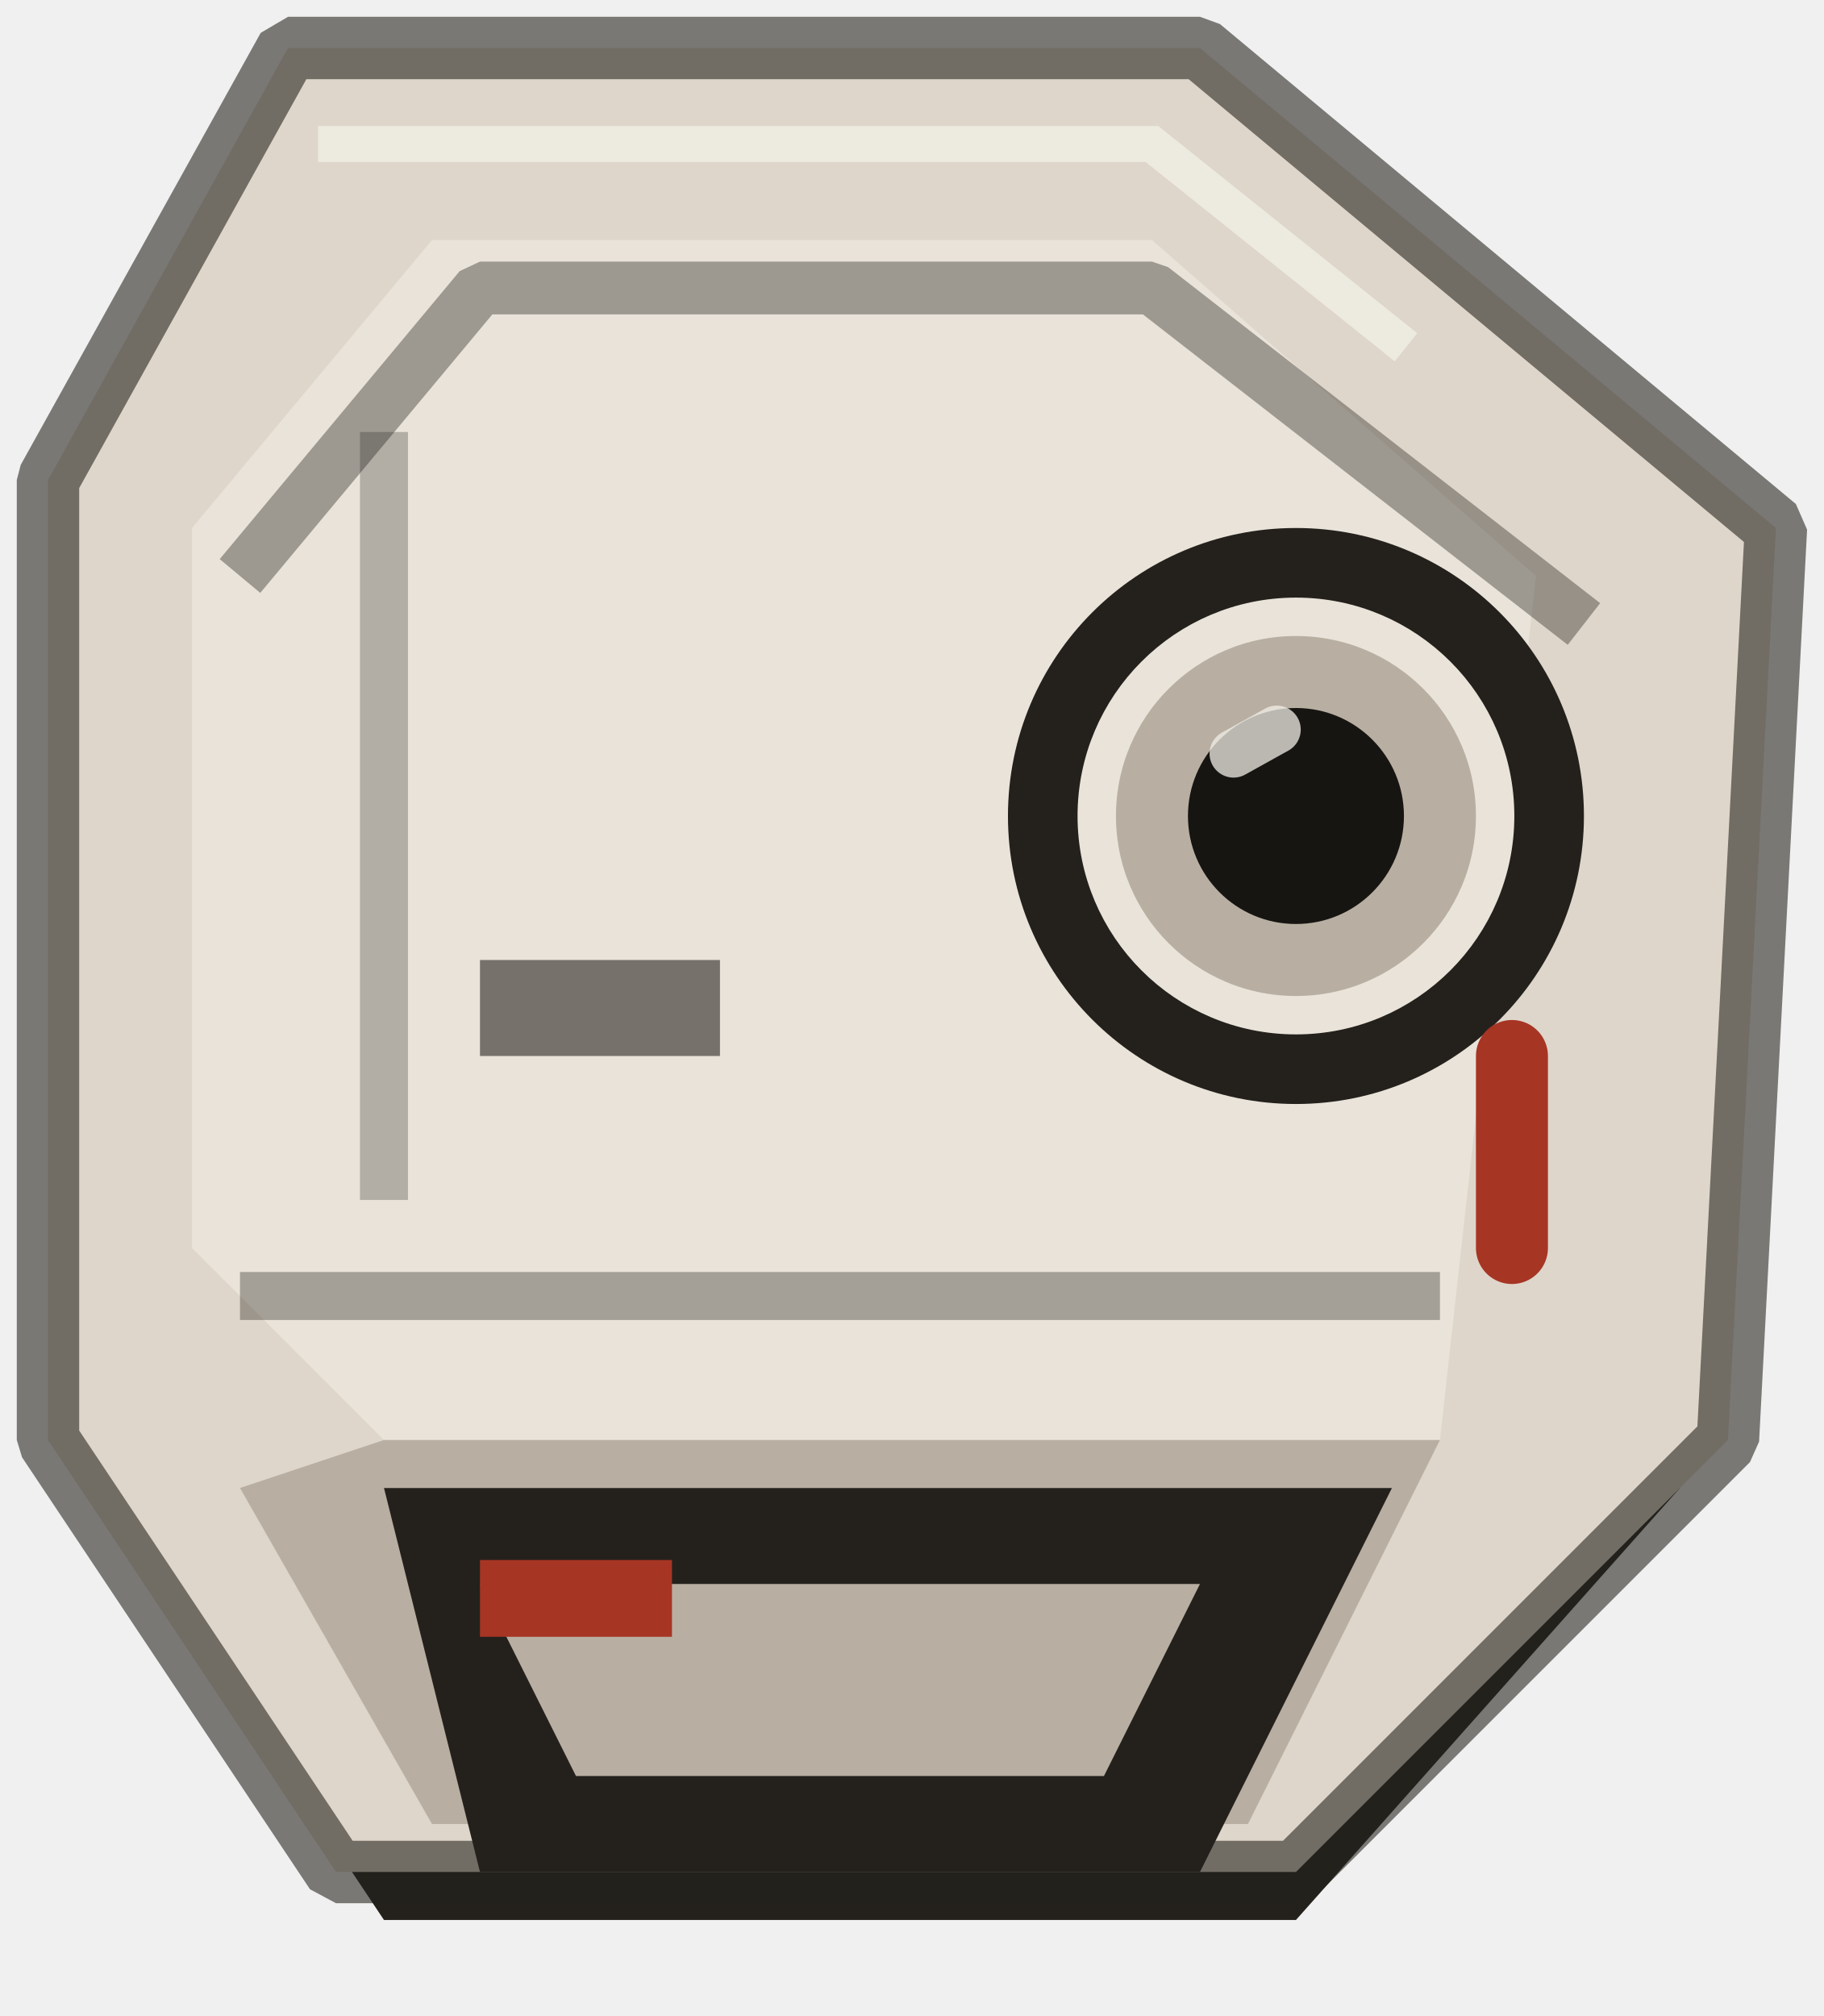
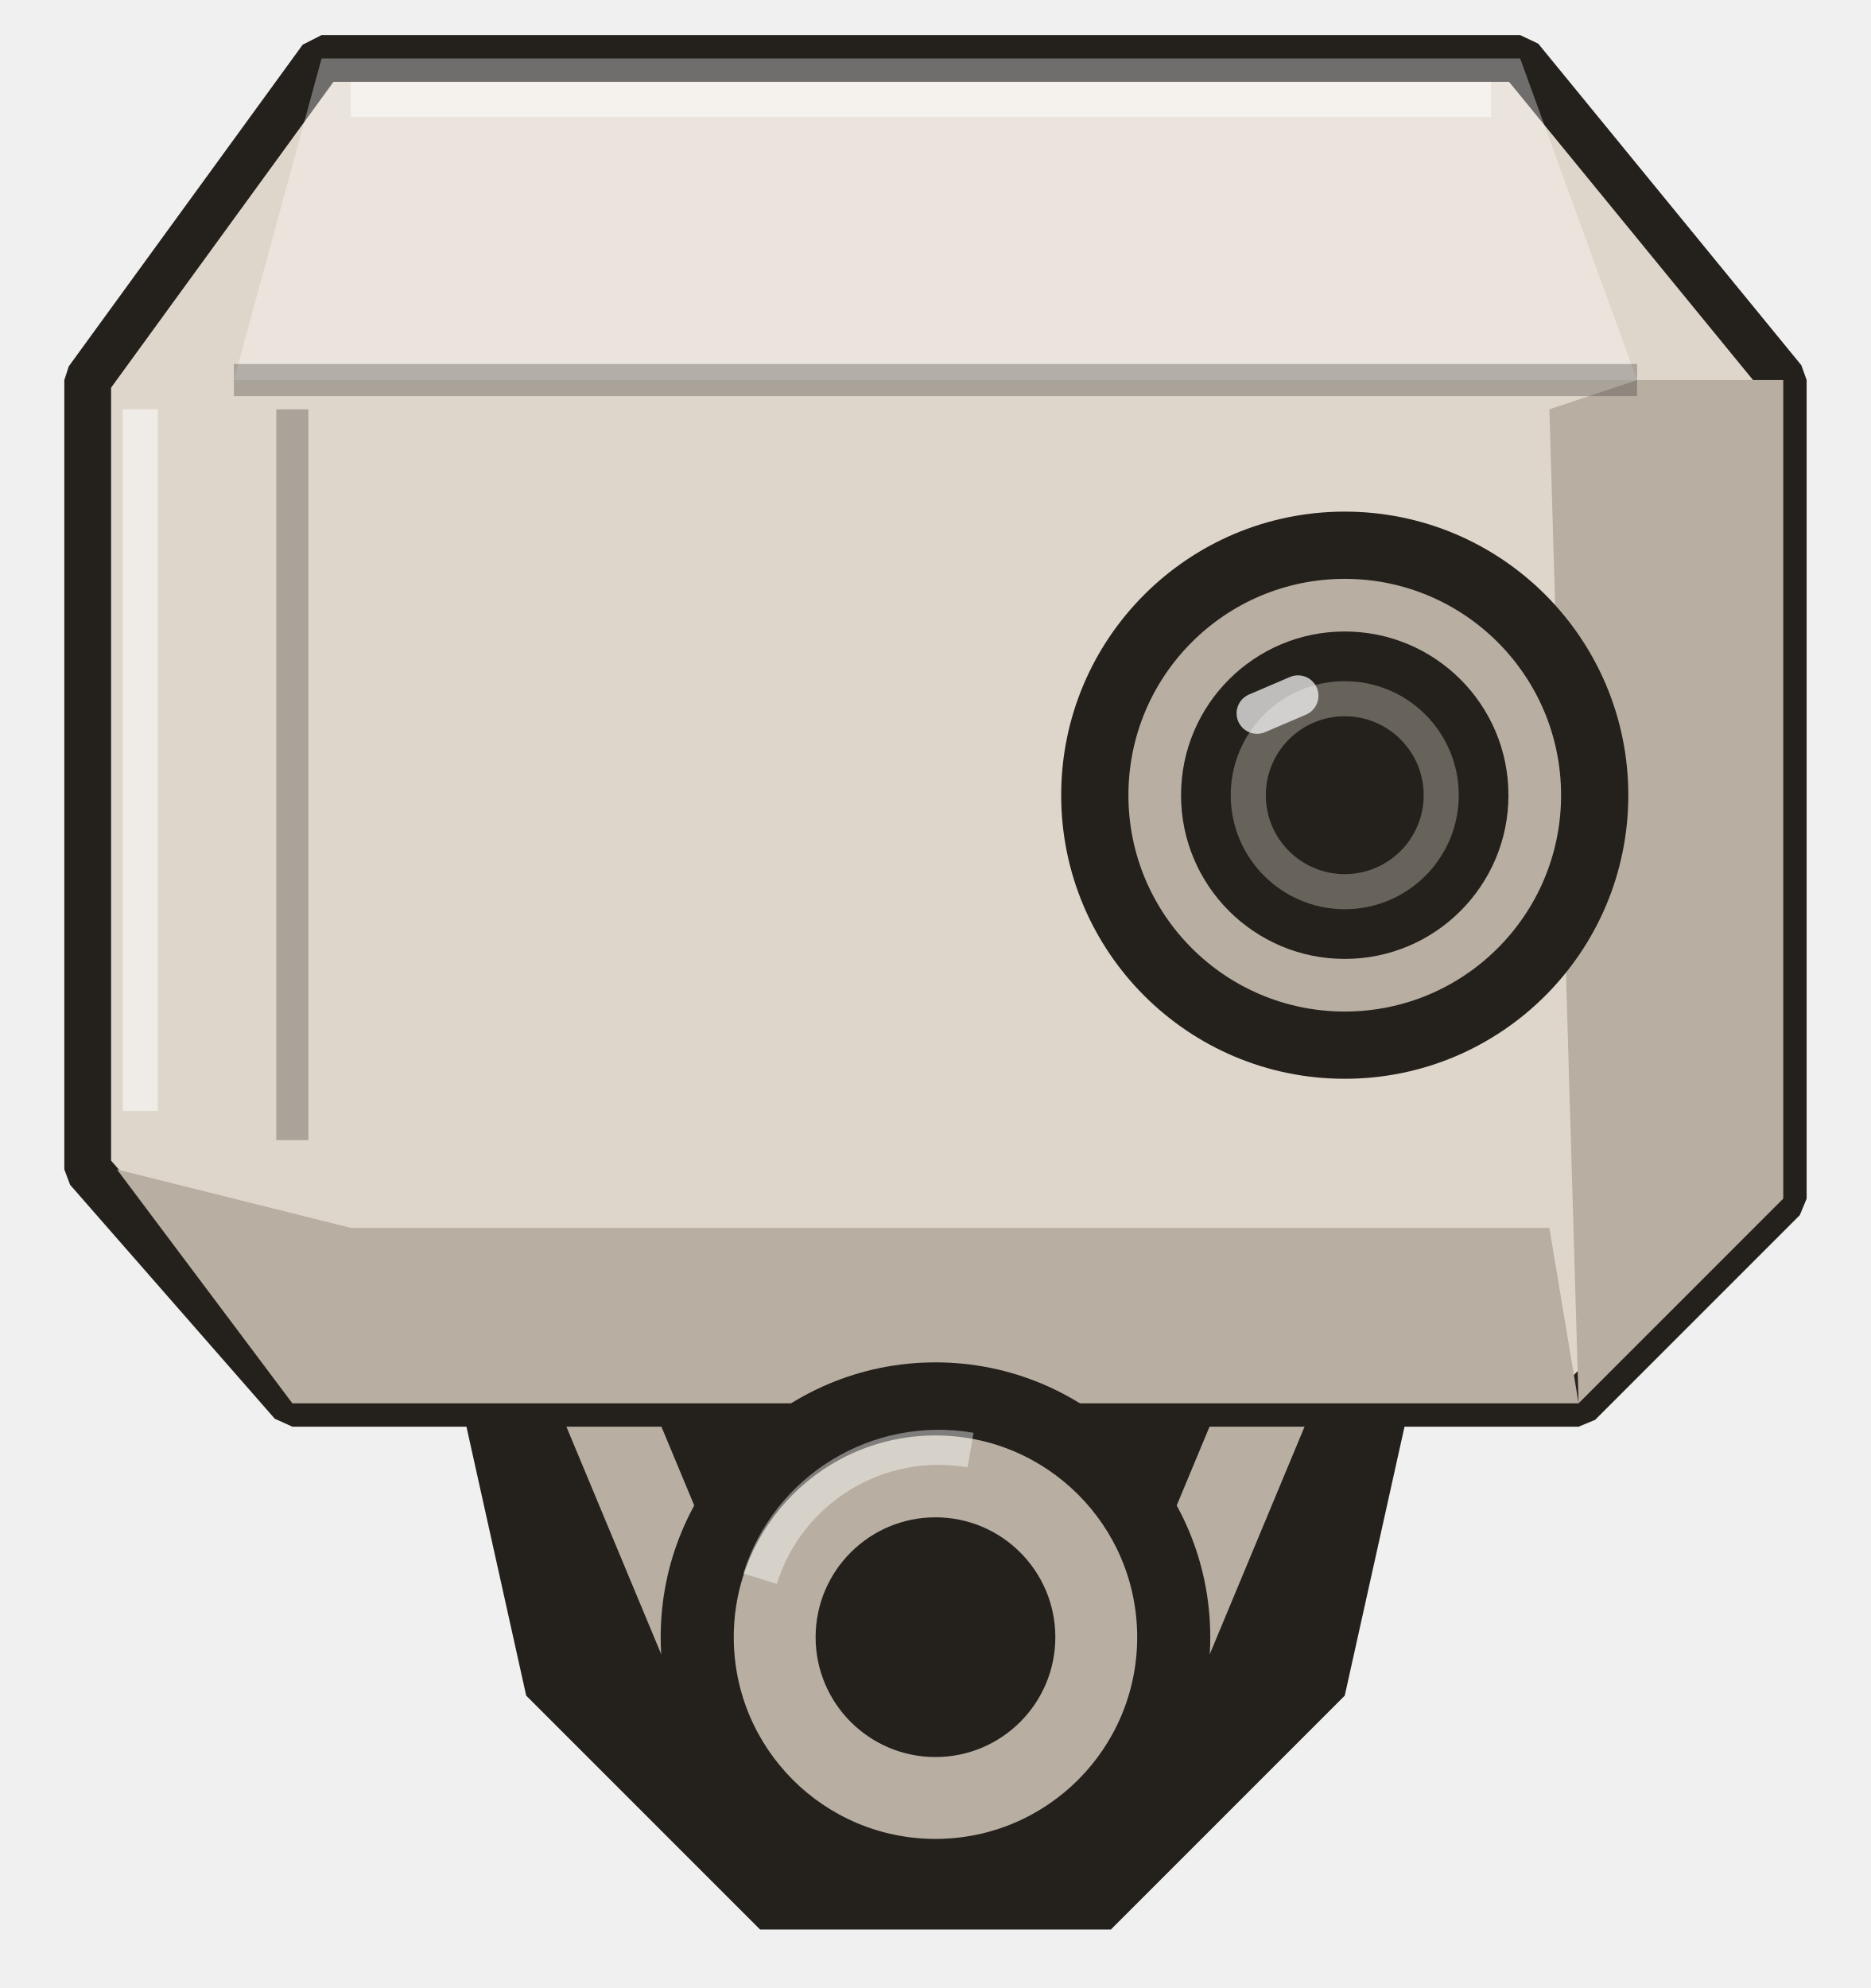
- <svg xmlns="http://www.w3.org/2000/svg" width="38" height="42" viewBox="0 0 38 42" fill="none">
-   <g id="underplate">
-     <path d="M6 3H25L36 12L35 31L27 40H8L2 31V11L6 3Z" fill="#24211D" />
+ <svg xmlns="http://www.w3.org/2000/svg" width="32" height="34" viewBox="0 0 32 34" fill="none">
+   <g id="frame">
+     <path d="M7 20H25L23 29L19 33H13L9 29L7 20Z" fill="#24211D" />
+     <path d="M9.5 22L12 28H20L22.5 22M12 23H20" stroke="#B8AFA2" stroke-width="1.5" stroke-linejoin="bevel" />
  </g>
-   <g id="shell">
-     <path d="M6 1H25L37 11L36 30L27 39H7L1 30V10L6 1Z" fill="#DED6CA" stroke="#24211D" stroke-opacity=".58" stroke-width="1.3" stroke-linejoin="bevel" />
-     <path d="M4 11L9 5H24L32 12L30 30H8L4 26V11Z" fill="#E9E3D9" />
-     <path d="M8 30H30L26 38H9L5 31L8 30Z" fill="#B8AFA2" />
-   </g>
-   <g id="frame">
-     <path d="M8 31H29L25 39H10L8 31Z" fill="#24211D" />
-     <path d="M10 33H25L23 37H12L10 33Z" fill="#B8AFA2" />
+   <g id="shell" stroke="#24211D" stroke-width=".8" stroke-linejoin="bevel">
+     <path d="M5.5 1H26L30.5 6.5V20.5L27 24H5L1.5 20V6.5L5.5 1Z" fill="#DED6CA" />
+     <path d="M5.5 1H26L28 6.5H4L5.5 1Z" fill="white" fill-opacity=".35" stroke="none" />
+     <path d="M28 6.5L30.5 6.5V20.5L27 24L26.5 7L28 6.5Z" fill="#B8AFA2" stroke="none" />
+     <path d="M2 20L6 21H26.5L27 24H5L2 20Z" fill="#B8AFA2" stroke="none" />
+     <path d="M4 6.5H28M5 7V19.5" stroke-opacity=".28" stroke-width=".55" />
  </g>
  <g id="mechanism">
-     <path d="M5 12L10 6H24L33 13" stroke="#24211D" stroke-opacity=".38" stroke-width="1.1" stroke-linejoin="bevel" />
-     <path d="M5 27H30" stroke="#24211D" stroke-opacity=".35" stroke-width="1" />
-     <path d="M8 9V25" stroke="#24211D" stroke-opacity=".28" stroke-width="1" />
-     <circle cx="27" cy="17" r="6" fill="#24211D" />
-     <circle cx="27" cy="17" r="4.15" fill="#B8AFA2" stroke="#E9E3D9" stroke-width=".8" />
-     <circle cx="27" cy="17" r="2.25" fill="#171512" />
-     <path d="M25.7 15.7L26.6 15.2" stroke="#F1EEE6" stroke-opacity=".75" stroke-linecap="round" />
-     <rect x="10" y="20" width="5" height="2" fill="#24211D" fill-opacity=".58" />
-   </g>
-   <g id="actuator">
-     <path d="M31.5 22V26" stroke="#A73524" stroke-width="1.5" stroke-linecap="round" />
-     <rect x="10" y="32.5" width="4" height="1.6" fill="#A73524" />
+     <circle cx="23" cy="13.6" r="4.85" fill="#24211D" />
+     <circle cx="23" cy="13.6" r="3.7" fill="#B8AFA2" />
+     <circle cx="23" cy="13.6" r="2.8" fill="#24211D" />
+     <circle cx="23" cy="13.6" r="1.65" stroke="#B8AFA2" stroke-opacity=".46" stroke-width=".6" />
+     <path d="M21.5 12.2L22.2 11.9" stroke="white" stroke-opacity=".7" stroke-width=".7" stroke-linecap="round" />
+     <circle data-joint="neck" cx="16" cy="28" r="4.7" fill="#24211D" />
+     <circle cx="16" cy="28" r="3.45" fill="#B8AFA2" />
+     <circle cx="16" cy="28" r="2.05" fill="#24211D" />
+     <path d="M13 27A3.2 3.2 0 0 1 16.6 24.8" stroke="white" stroke-opacity=".42" stroke-width=".6" />
  </g>
  <g id="rim">
-     <path d="M7 3H24L29 7" stroke="#F1EEE6" stroke-opacity=".8" stroke-width=".75" stroke-linecap="square" />
+     <path d="M6 1.7H25.5M2.4 7V19" stroke="white" stroke-opacity=".52" stroke-width=".6" />
  </g>
</svg>
